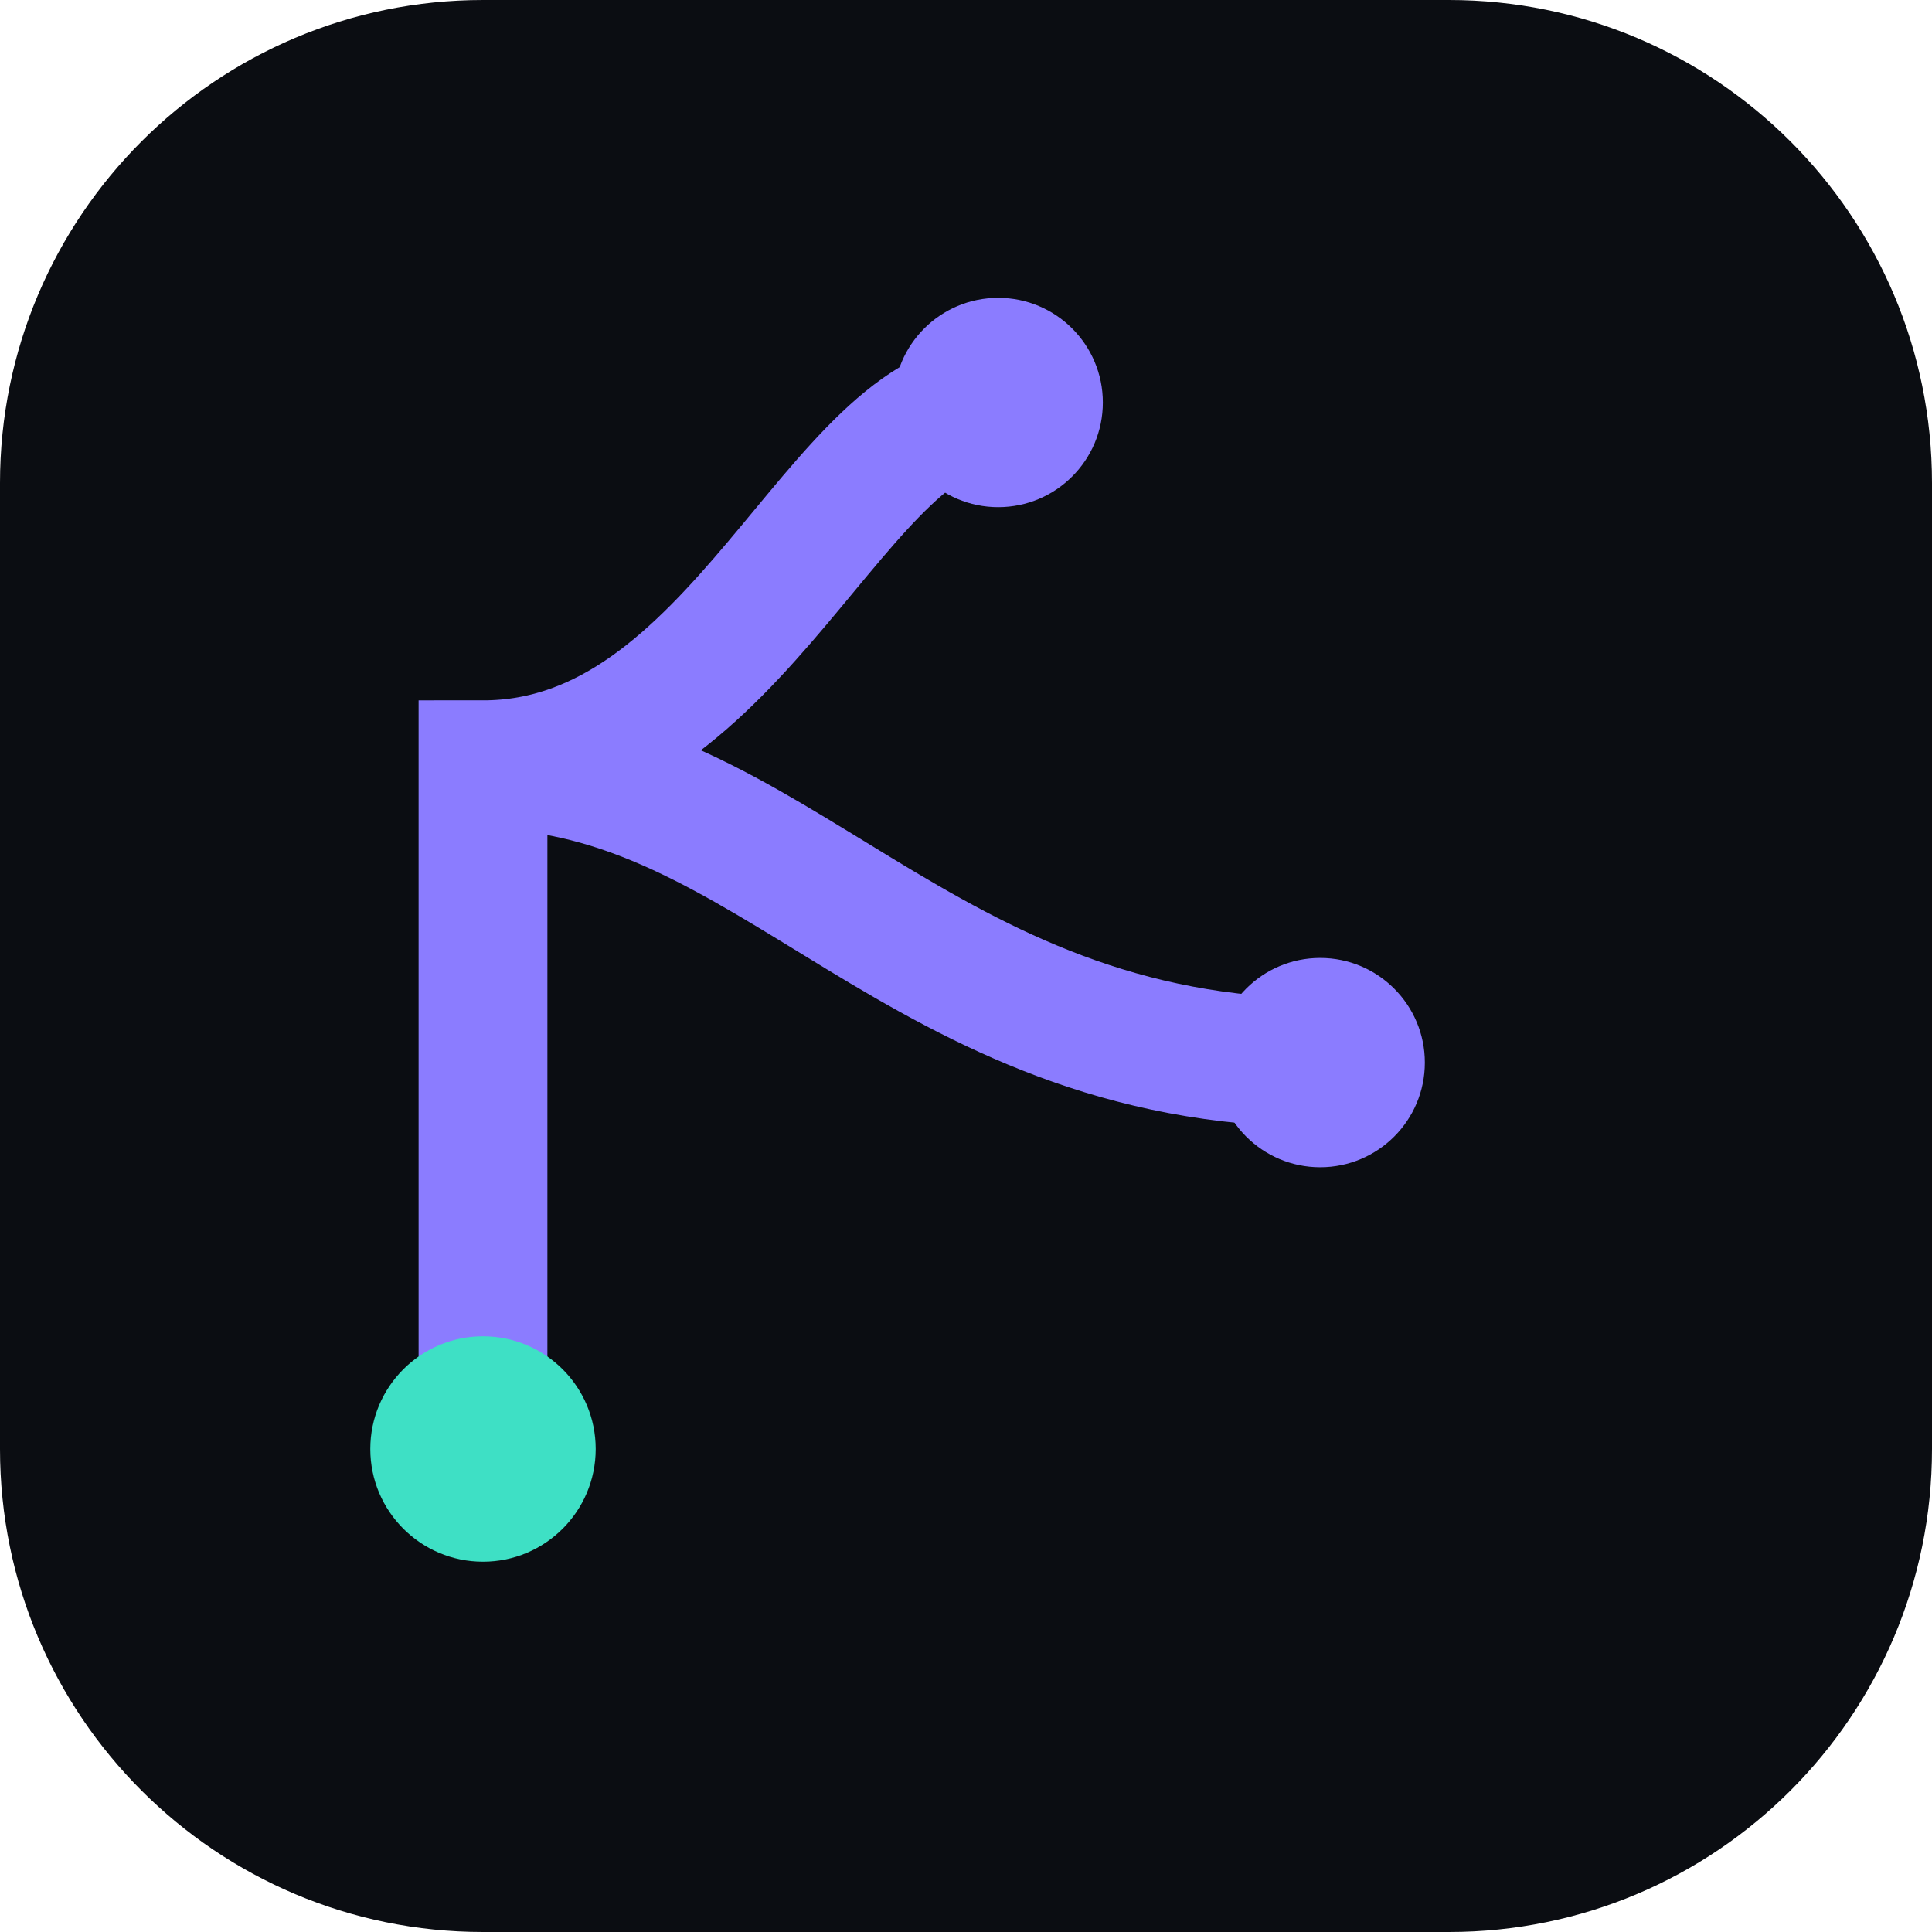
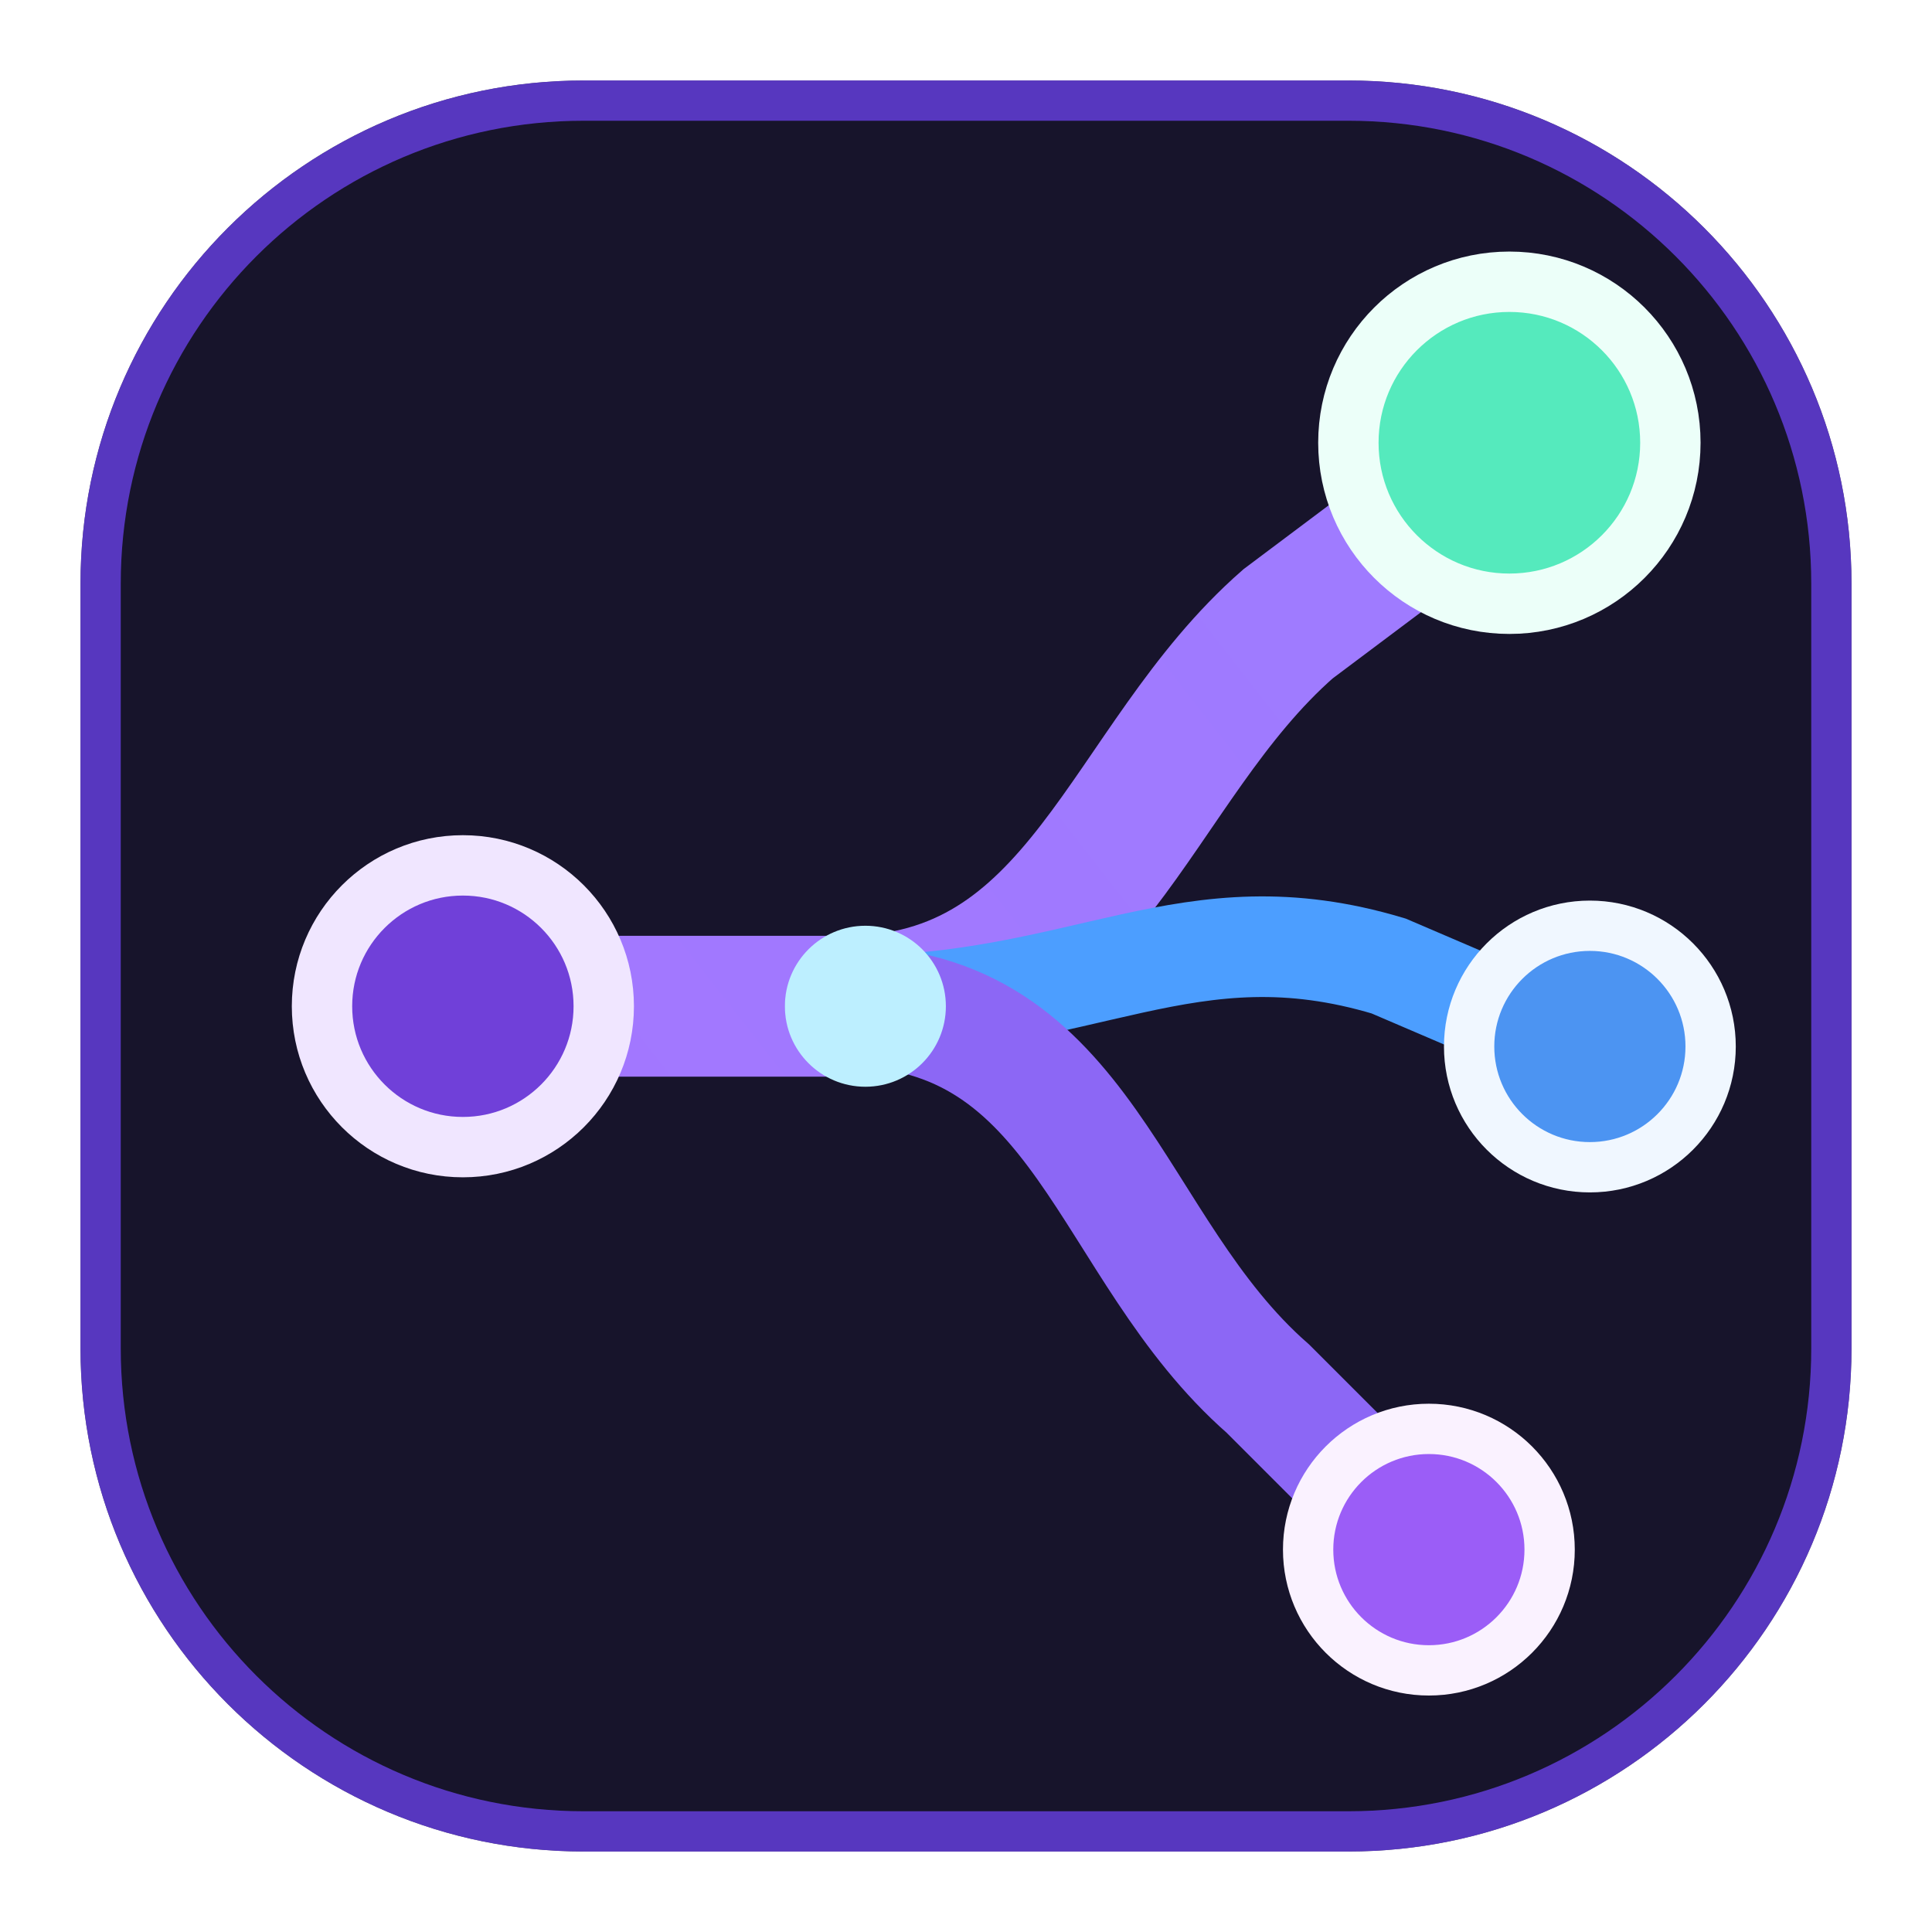
- <svg xmlns="http://www.w3.org/2000/svg" viewBox="0 0 24 24">
-   <rect width="24" height="24" rx="6" fill="#0B0D12" />
-   <path d="M6 18V9.5C9.2 9.5 10.4 5 12.4 5M6 9.5C9.6 9.5 11.4 13.2 16.4 13.2" fill="none" stroke="#8B7CFF" stroke-width="1.6" stroke-linecap="round" />
-   <circle cx="6" cy="18" r="1.4" fill="#3EE0C5" />
-   <circle cx="12.4" cy="5" r="1.3" fill="#8B7CFF" />
-   <circle cx="16.4" cy="13.2" r="1.3" fill="#8B7CFF" />
+ <svg xmlns="http://www.w3.org/2000/svg" width="64" height="64" viewBox="0 0 96 96" fill="none">
+   <defs>
+     <linearGradient id="b" x1="7" y1="8" x2="90" y2="88">
+       <stop stop-color="#17142B" />
+       <stop offset="1" stop-color="#060A12" />
+     </linearGradient>
+     <linearGradient id="e" x1="10" y1="10" x2="86" y2="87">
+       <stop stop-color="#7346FF" />
+       <stop offset=".52" stop-color="#299CF5" />
+       <stop offset="1" stop-color="#39E7D1" />
+     </linearGradient>
+     <linearGradient id="u" x1="19" y1="49" x2="76" y2="23">
+       <stop stop-color="#A96FFF" />
+       <stop offset=".48" stop-color="#58CFFF" />
+       <stop offset="1" stop-color="#54F0C0" />
+     </linearGradient>
+   </defs>
+   <rect x="4" y="4" width="88" height="88" rx="25" fill="url(#b)" />
+   <rect x="5" y="5" width="86" height="86" rx="24" stroke="url(#e)" stroke-opacity=".7" stroke-width="2" />
+   <path d="M29 50H42C54 50 56 38 64 31L72 25" stroke="url(#u)" stroke-width="7" stroke-linecap="round" />
+   <path d="M42 50C54 50 59 45 69 48L76 51" stroke="#4C9EFF" stroke-width="5" stroke-linecap="round" />
+   <path d="M42 50C54 50 55 62 63 69L69 75" stroke="#8C67F5" stroke-width="6" stroke-linecap="round" />
+   <circle cx="23" cy="50" r="7" fill="#7040D9" stroke="#F0E6FF" stroke-width="3" />
+   <circle cx="43" cy="50" r="4" fill="#BDEFFF" />
+   <circle cx="75" cy="22" r="8" fill="#55EABD" stroke="#ECFFF9" stroke-width="3" />
+   <circle cx="79" cy="52" r="6" fill="#4C94F2" stroke="#F0F7FF" stroke-width="2.5" />
+   <circle cx="71" cy="77" r="6" fill="#9B5DF7" stroke="#FAF2FF" stroke-width="2.5" />
</svg>
